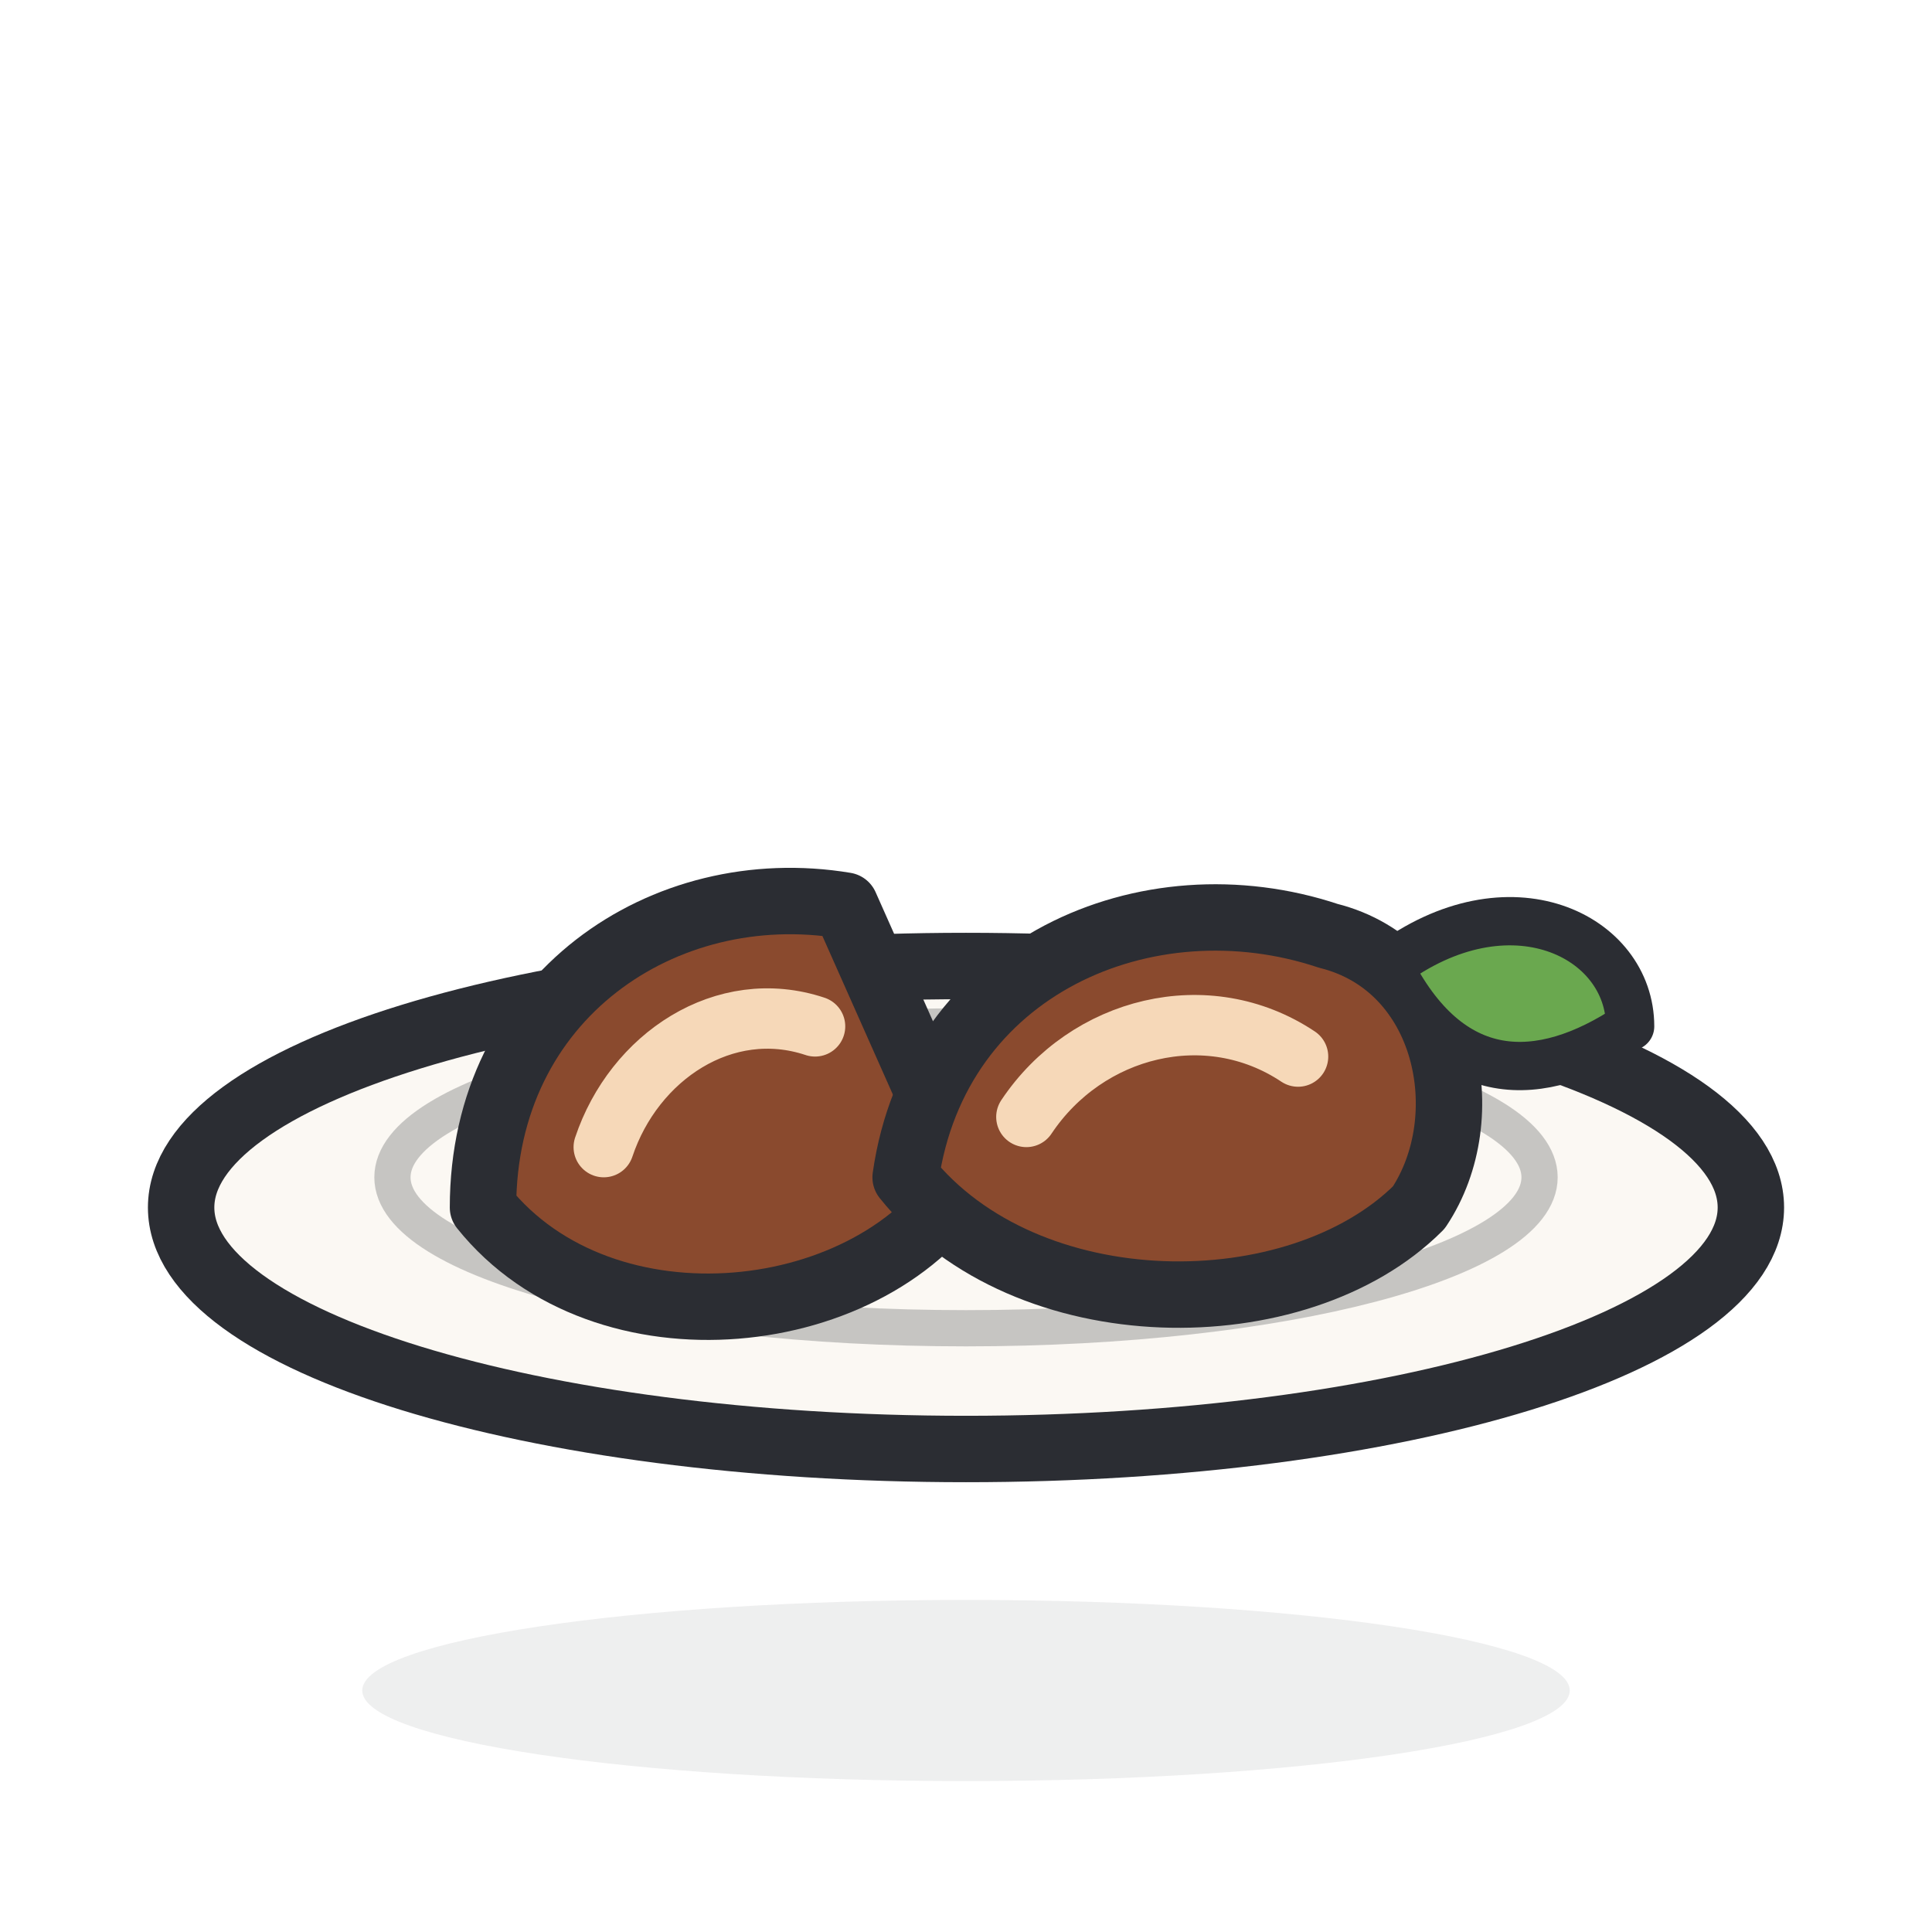
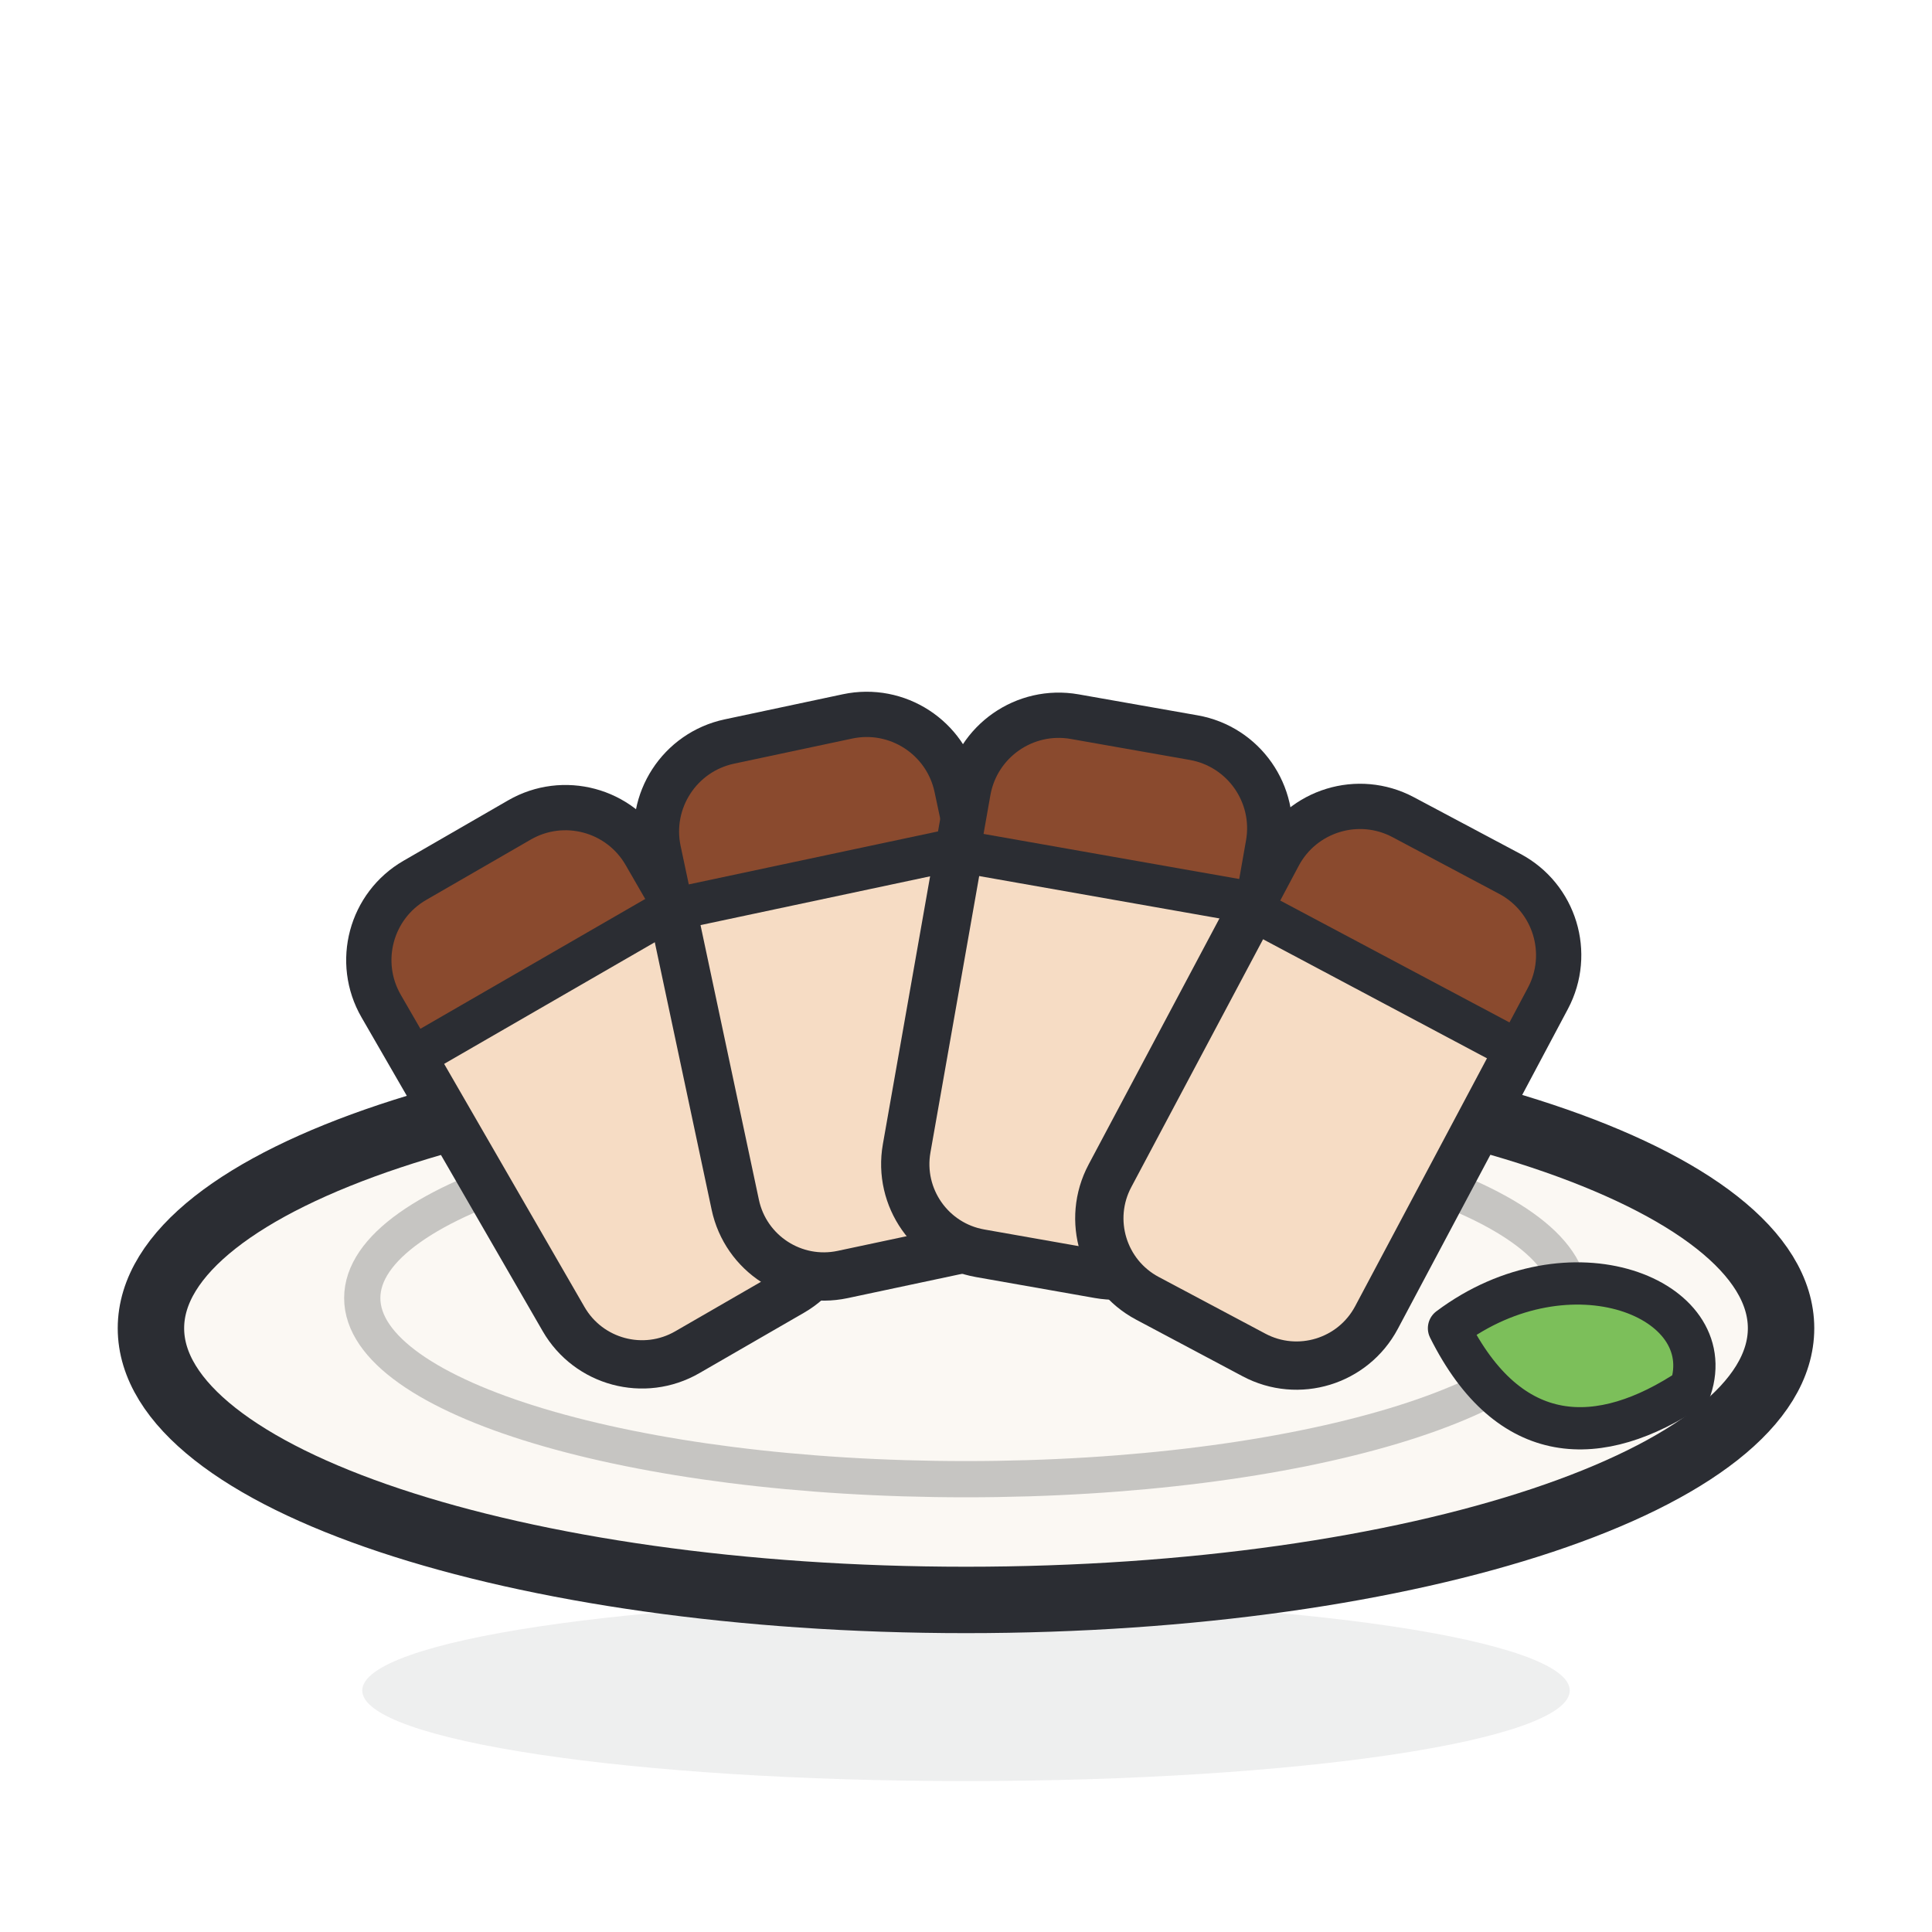
<svg xmlns="http://www.w3.org/2000/svg" viewBox="0 0 64 64">
  <ellipse cx="32" cy="56" rx="20" ry="3" fill="#2b2d33" opacity=".08" />
  <g fill="#fbf8f3" stroke="#2b2d33" stroke-width="2.2" stroke-linejoin="round" stroke-linecap="round">
-     <ellipse cx="32" cy="40" rx="26" ry="8" />
+     <ellipse cx="32" cy="44" rx="27" ry="9" />
  </g>
  <g fill="none" stroke="#2b2d33" stroke-opacity=".25" stroke-width="1.2" stroke-linecap="round" stroke-linejoin="round">
-     <ellipse cx="32" cy="39" rx="19" ry="5" />
+     <ellipse cx="32" cy="43" rx="20" ry="6" />
  </g>
-   <g fill="#8a4a2e" stroke="#2b2d33" stroke-width="2.2" stroke-linejoin="round" stroke-linecap="round">
-     <path d="M16 40c0-7 6-11 12-10l4 9c-3 5-12 6-16 1z" />
-     <path d="M30 39c1-7 8-10 14-8 4 1 5 6 3 9-4 4-13 4-17-1z" />
+   <g transform="rotate(-30 20 36)">
+     <g fill="#f6dcc4" stroke="#2b2d33" stroke-width="1.6" stroke-linejoin="round" stroke-linecap="round">
+       <rect x="15" y="27" width="10" height="18" rx="3" />
+     </g>
+     <g fill="#8a4a2e" stroke="#2b2d33" stroke-width="1.4" stroke-linejoin="round" stroke-linecap="round">
+       <path d="M15 30a3 3 0 0 1 3-3h4a3 3 0 0 1 3 3v2h-10z" />
+     </g>
  </g>
-   <g fill="none" stroke="#f6d8b8" stroke-width="2" stroke-linecap="round" stroke-linejoin="round">
-     <path d="M20 38c1-3 4-5 7-4M34 37c2-3 6-4 9-2" />
+   <g transform="rotate(-12 28 33)">
+     <g fill="#f6dcc4" stroke="#2b2d33" stroke-width="1.6" stroke-linejoin="round" stroke-linecap="round">
+       <rect x="23" y="24" width="10" height="18" rx="3" />
+     </g>
+     <g fill="#8a4a2e" stroke="#2b2d33" stroke-width="1.4" stroke-linejoin="round" stroke-linecap="round">
+       <path d="M23 27a3 3 0 0 1 3-3h4a3 3 0 0 1 3 3v2h-10z" />
+     </g>
  </g>
-   <g fill="#6aa84f" stroke="#2b2d33" stroke-width="1.6" stroke-linejoin="round" stroke-linecap="round">
-     <path d="M46 32c4-3 8-1 8 2-3 2-6 2-8-2z" />
+   <g transform="rotate(10 36 33)">
+     <g fill="#f6dcc4" stroke="#2b2d33" stroke-width="1.6" stroke-linejoin="round" stroke-linecap="round">
+       <rect x="31" y="24" width="10" height="18" rx="3" />
+     </g>
+     <g fill="#8a4a2e" stroke="#2b2d33" stroke-width="1.4" stroke-linejoin="round" stroke-linecap="round">
+       <path d="M31 27a3 3 0 0 1 3-3h4a3 3 0 0 1 3 3v2h-10z" />
+     </g>
+   </g>
+   <g transform="rotate(28 44 36)">
+     <g fill="#f6dcc4" stroke="#2b2d33" stroke-width="1.6" stroke-linejoin="round" stroke-linecap="round">
+       <rect x="39" y="27" width="10" height="18" rx="3" />
+     </g>
+     <g fill="#8a4a2e" stroke="#2b2d33" stroke-width="1.4" stroke-linejoin="round" stroke-linecap="round">
+       <path d="M39 30a3 3 0 0 1 3-3h4a3 3 0 0 1 3 3v2h-10z" />
+     </g>
+   </g>
+   <g fill="#7cbf5a" stroke="#2b2d33" stroke-width="1.4" stroke-linejoin="round" stroke-linecap="round">
+     <path d="M48 44c4-3 9-1 8 2-3 2-6 2-8-2z" />
  </g>
</svg>
